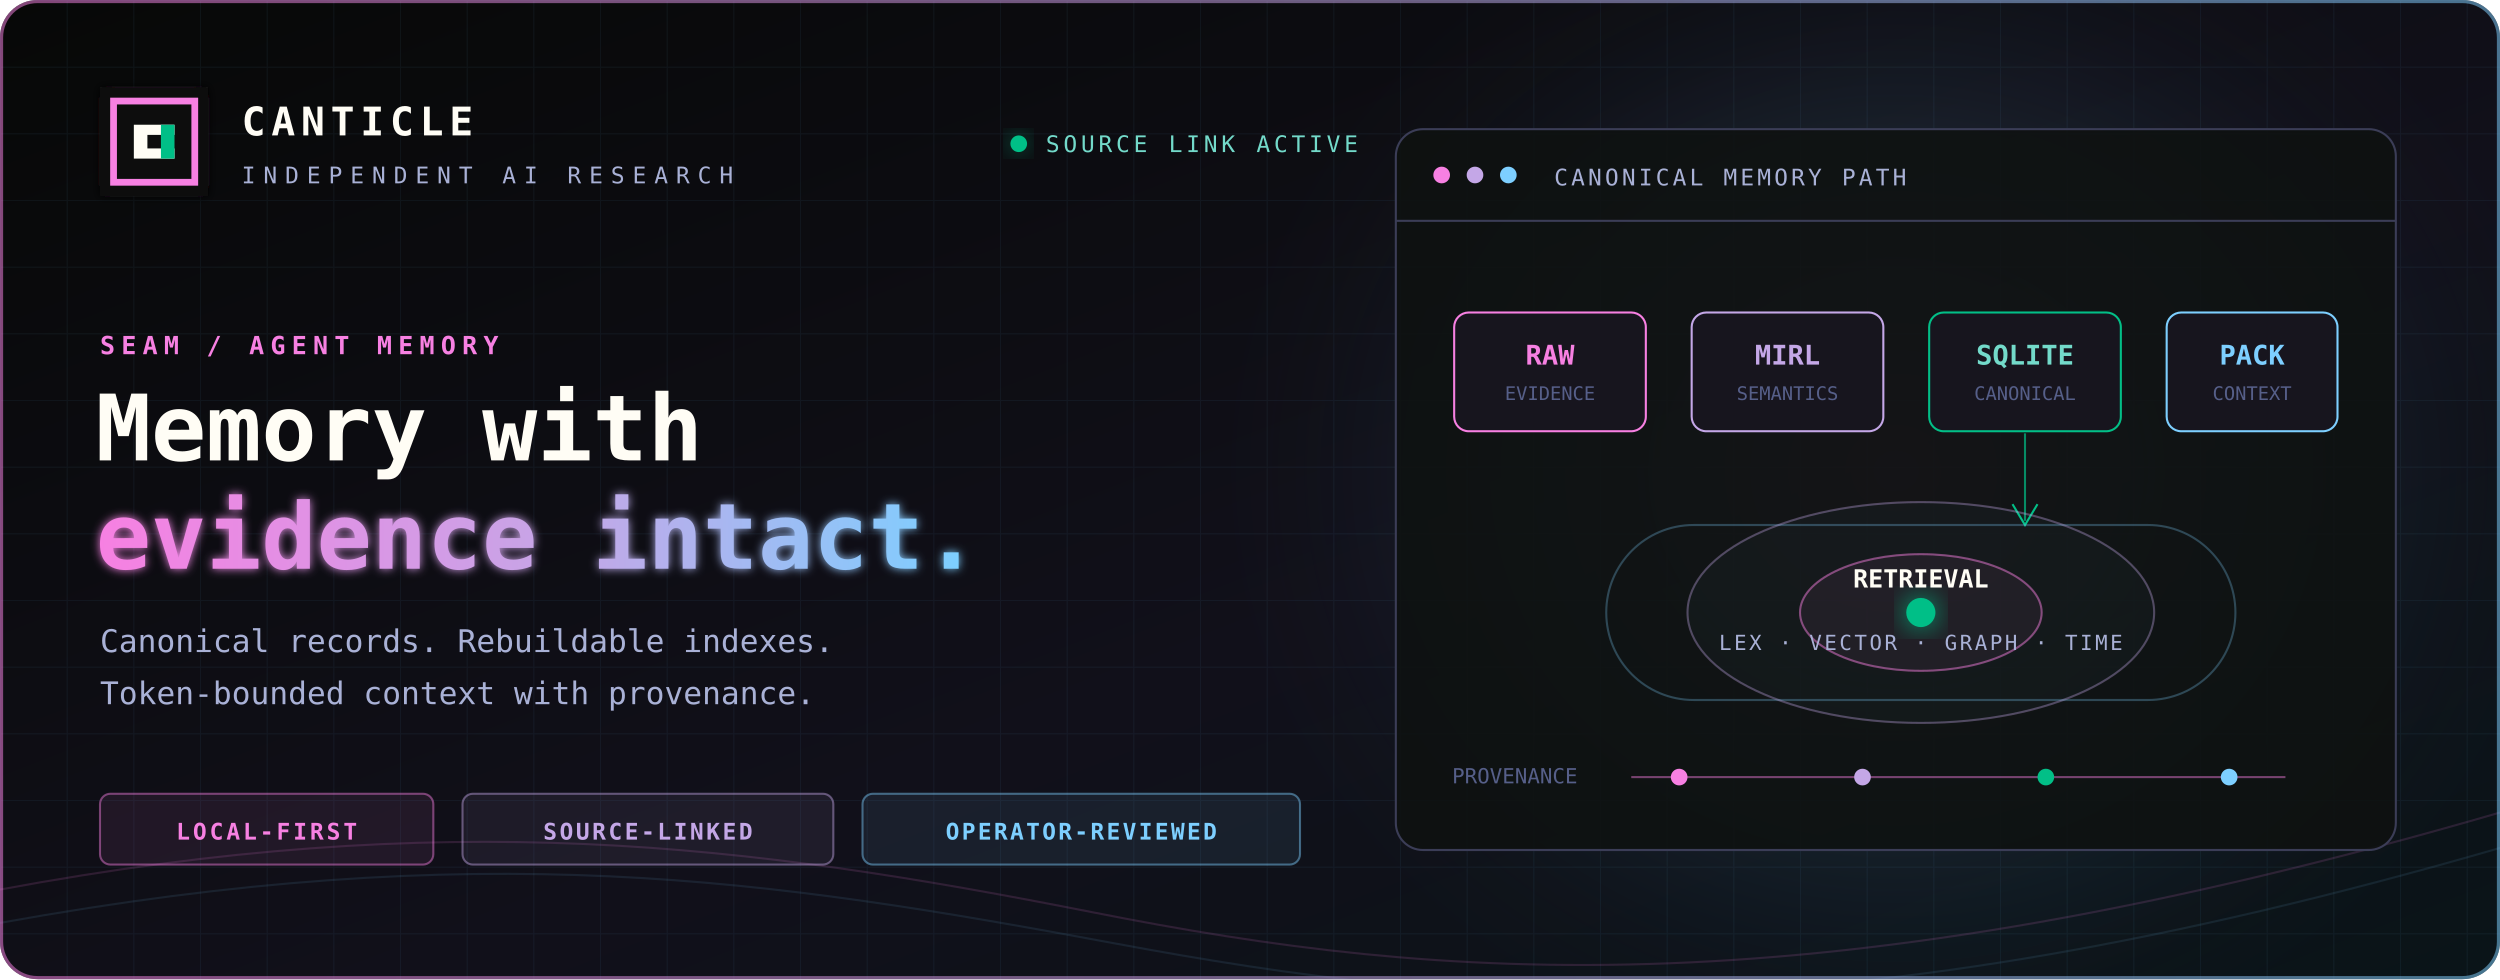
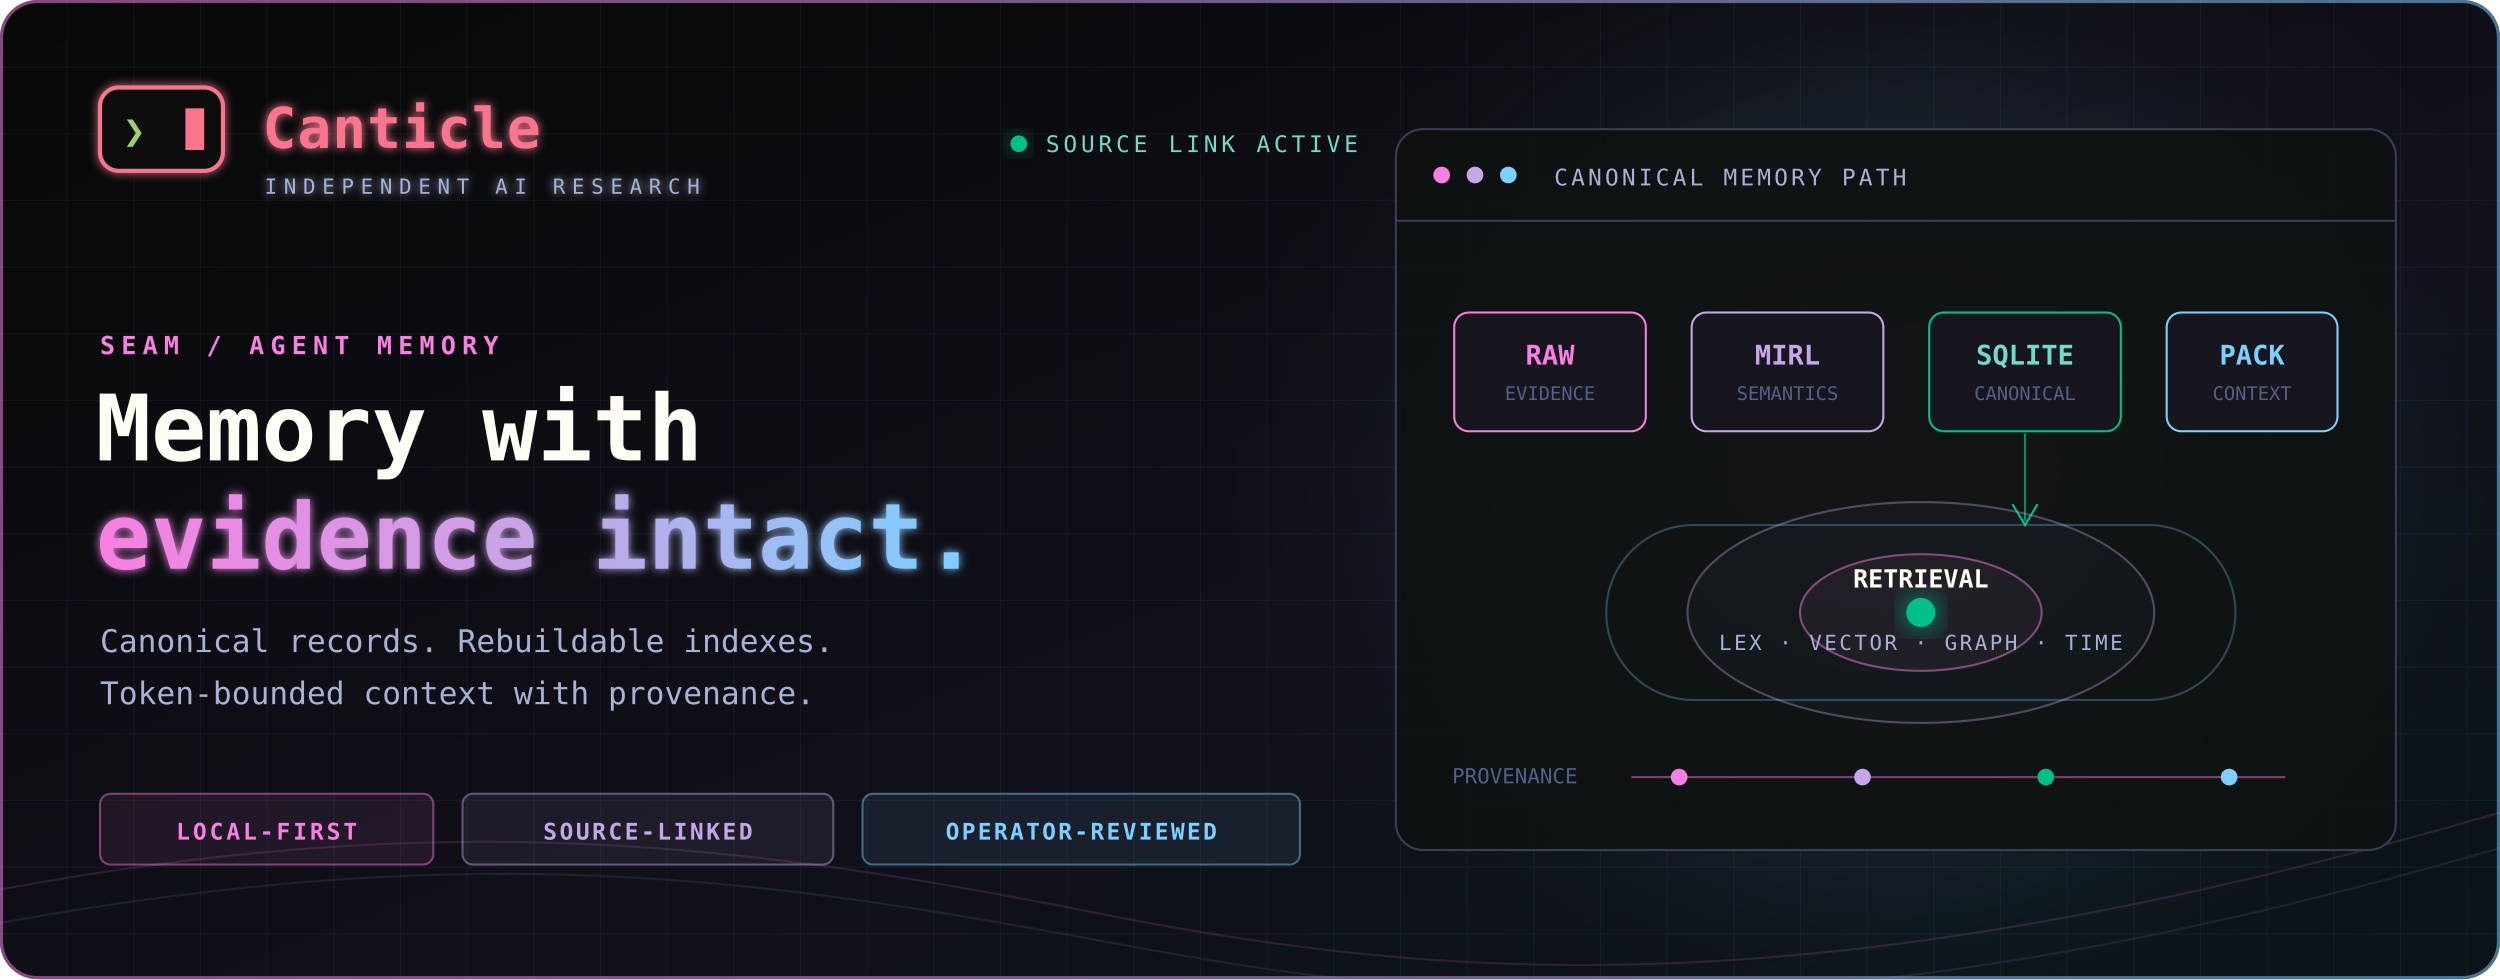
<svg xmlns="http://www.w3.org/2000/svg" viewBox="0 0 1200 470" role="img" aria-labelledby="title desc">
  <defs>
    <linearGradient id="bg" x1="0" y1="0" x2="1" y2="1">
      <stop offset="0" stop-color="#070807" />
      <stop offset="0.58" stop-color="#11101a" />
      <stop offset="1" stop-color="#0a1418" />
    </linearGradient>
    <linearGradient id="signal" x1="0" y1="0" x2="1" y2="0">
      <stop offset="0" stop-color="#f780e2" />
      <stop offset="0.55" stop-color="#c4a7e7" />
      <stop offset="1" stop-color="#7dcfff" />
    </linearGradient>
    <radialGradient id="halo" cx="50%" cy="50%" r="50%">
      <stop offset="0" stop-color="#f780e2" stop-opacity=".24" />
      <stop offset=".54" stop-color="#7dcfff" stop-opacity=".08" />
      <stop offset="1" stop-color="#070807" stop-opacity="0" />
    </radialGradient>
    <pattern id="grid" width="32" height="32" patternUnits="userSpaceOnUse">
      <path d="M32 0H0V32" fill="none" stroke="#7dcfff" stroke-opacity=".055" stroke-width="1" />
    </pattern>
    <filter id="glow" x="-40%" y="-40%" width="180%" height="180%">
      <feGaussianBlur stdDeviation="7" result="blur" />
      <feMerge>
        <feMergeNode in="blur" />
        <feMergeNode in="SourceGraphic" />
      </feMerge>
    </filter>
    <filter id="signal-glow" x="-30%" y="-40%" width="160%" height="180%">
      <feGaussianBlur stdDeviation="2.2" result="blur" />
      <feMerge>
        <feMergeNode in="blur" />
        <feMergeNode in="SourceGraphic" />
      </feMerge>
    </filter>
    <clipPath id="frame">
      <rect width="1200" height="470" rx="18" />
    </clipPath>
  </defs>
  <g clip-path="url(#frame)">
    <rect width="1200" height="470" fill="url(#bg)" />
    <rect width="1200" height="470" fill="url(#grid)" />
    <ellipse cx="910" cy="226" rx="340" ry="310" fill="url(#halo)" />
    <path d="M0 427C215 387 358 405 525 438S870 486 1200 390" fill="none" stroke="#f780e2" stroke-opacity=".14" stroke-width="1" />
    <path d="M0 443C232 401 369 422 536 453S876 501 1200 407" fill="none" stroke="#7dcfff" stroke-opacity=".1" stroke-width="1" />
    <g transform="translate(48 42)" filter="url(#signal-glow)">
-       <rect width="52" height="52" fill="#070807" />
-       <rect x="6.5" y="6.5" width="39" height="39" fill="#0e1110" stroke="#f780e2" stroke-width="3.25" />
-       <path d="M16.25 17.875h19.5v4.875h-13v6.5h13v4.875h-19.5z" fill="#fffdf5" />
-       <path d="M35.75 17.875h-6.5v16.25h6.5z" fill="#02bf87" />
+       <rect width="59" height="40" rx="9" fill="#0a0b0a" stroke="#f7768e" stroke-width="2">
+         <animate attributeName="stroke" values="#f7768e;#ff9e64;#e0af68;#9ece6a;#7dcfff;#7aa2f7;#e478d0;#f7768e" keyTimes="0;.14;.28;.42;.57;.71;.85;1" dur="8s" repeatCount="indefinite" />
+       </rect>
+       <text x="11" y="27" fill="#9ece6a" font-family="'Fira Code','JetBrains Mono','Cascadia Mono',ui-monospace,monospace" font-size="18" font-weight="700">❯</text>
+       <rect x="41" y="10" width="9" height="20" fill="#f7768e">
+         <animate attributeName="fill" values="#f7768e;#ff9e64;#e0af68;#9ece6a;#7dcfff;#7aa2f7;#e478d0;#f7768e" keyTimes="0;.14;.28;.42;.57;.71;.85;1" dur="8s" repeatCount="indefinite" />
+       </rect>
+       <text x="78" y="29" fill="#f7768e" font-family="'Fira Code','JetBrains Mono','Cascadia Mono',ui-monospace,monospace" font-size="27" font-weight="700" letter-spacing=".5">Canticle
+         <animate attributeName="fill" values="#f7768e;#ff9e64;#e0af68;#9ece6a;#7dcfff;#7aa2f7;#e478d0;#f7768e" keyTimes="0;.14;.28;.42;.57;.71;.85;1" dur="8s" repeatCount="indefinite" />
+       </text>
+       <text x="79" y="51" fill="#a9b1d6" font-family="ui-monospace, SFMono-Regular, Menlo, Consolas, monospace" font-size="10" letter-spacing="3.2">INDEPENDENT AI RESEARCH</text>
    </g>
-     <text x="116" y="65" fill="#fffdf5" font-family="ui-monospace, SFMono-Regular, Menlo, Consolas, monospace" font-size="19" font-weight="700" letter-spacing="2.8">CANTICLE</text>
-     <text x="116" y="88" fill="#a9b1d6" font-family="ui-monospace, SFMono-Regular, Menlo, Consolas, monospace" font-size="11" letter-spacing="3.8">INDEPENDENT AI RESEARCH</text>
    <circle cx="489" cy="69" r="4" fill="#02bf87" filter="url(#glow)" />
    <text x="502" y="73" fill="#73daca" font-family="ui-monospace, SFMono-Regular, Menlo, Consolas, monospace" font-size="11" letter-spacing="1.8">SOURCE LINK ACTIVE</text>
    <text x="48" y="170" fill="#f780e2" font-family="ui-monospace, SFMono-Regular, Menlo, Consolas, monospace" font-size="12" font-weight="700" letter-spacing="3">SEAM / AGENT MEMORY</text>
    <text x="46" y="221" fill="#fffdf5" font-family="ui-monospace, SFMono-Regular, Menlo, Consolas, monospace" font-size="44" font-weight="750">Memory with</text>
    <text x="46" y="273" fill="url(#signal)" filter="url(#signal-glow)" font-family="ui-monospace, SFMono-Regular, Menlo, Consolas, monospace" font-size="44" font-weight="750">evidence intact.</text>
    <text x="48" y="313" fill="#a9b1d6" font-family="ui-monospace, SFMono-Regular, Menlo, Consolas, monospace" font-size="15">Canonical records. Rebuildable indexes.</text>
    <text x="48" y="338" fill="#a9b1d6" font-family="ui-monospace, SFMono-Regular, Menlo, Consolas, monospace" font-size="15">Token-bounded context with provenance.</text>
    <g transform="translate(48 381)">
      <rect width="160" height="34" rx="5" fill="#f780e2" fill-opacity=".08" stroke="#f780e2" stroke-opacity=".45" />
      <text x="80" y="22" text-anchor="middle" fill="#f780e2" font-family="ui-monospace, SFMono-Regular, Menlo, Consolas, monospace" font-size="11" font-weight="700" letter-spacing="1.4">LOCAL-FIRST</text>
      <rect x="174" width="178" height="34" rx="5" fill="#c4a7e7" fill-opacity=".08" stroke="#c4a7e7" stroke-opacity=".45" />
      <text x="263" y="22" text-anchor="middle" fill="#c4a7e7" font-family="ui-monospace, SFMono-Regular, Menlo, Consolas, monospace" font-size="11" font-weight="700" letter-spacing="1.2">SOURCE-LINKED</text>
      <rect x="366" width="210" height="34" rx="5" fill="#7dcfff" fill-opacity=".08" stroke="#7dcfff" stroke-opacity=".45" />
      <text x="471" y="22" text-anchor="middle" fill="#7dcfff" font-family="ui-monospace, SFMono-Regular, Menlo, Consolas, monospace" font-size="11" font-weight="700" letter-spacing="1.1">OPERATOR-REVIEWED</text>
    </g>
    <g transform="translate(670 62)">
      <rect width="480" height="346" rx="13" fill="#0e1110" fill-opacity=".88" stroke="#3b3d57" />
      <path d="M0 44H480" stroke="#3b3d57" />
      <circle cx="22" cy="22" r="4" fill="#f780e2" />
      <circle cx="38" cy="22" r="4" fill="#c4a7e7" />
      <circle cx="54" cy="22" r="4" fill="#7dcfff" />
      <text x="76" y="27" fill="#a9b1d6" font-family="ui-monospace, SFMono-Regular, Menlo, Consolas, monospace" font-size="11" letter-spacing="1.5">CANONICAL MEMORY PATH</text>
      <g font-family="ui-monospace, SFMono-Regular, Menlo, Consolas, monospace">
        <path d="M70 116H386" stroke="url(#signal)" stroke-width="2" stroke-dasharray="5 7" />
        <path d="M377 109L390 116L377 123" fill="none" stroke="#7dcfff" stroke-width="2" />
        <g transform="translate(28 88)">
          <rect width="92" height="57" rx="7" fill="#17151e" stroke="#f780e2" />
          <text x="46" y="25" text-anchor="middle" fill="#f780e2" font-size="13" font-weight="700">RAW</text>
          <text x="46" y="42" text-anchor="middle" fill="#565f89" font-size="9">EVIDENCE</text>
        </g>
        <g transform="translate(142 88)">
          <rect width="92" height="57" rx="7" fill="#17151e" stroke="#c4a7e7" />
          <text x="46" y="25" text-anchor="middle" fill="#c4a7e7" font-size="13" font-weight="700">MIRL</text>
          <text x="46" y="42" text-anchor="middle" fill="#565f89" font-size="9">SEMANTICS</text>
        </g>
        <g transform="translate(256 88)">
          <rect width="92" height="57" rx="7" fill="#17151e" stroke="#02bf87" />
          <text x="46" y="25" text-anchor="middle" fill="#73daca" font-size="13" font-weight="700">SQLITE</text>
          <text x="46" y="42" text-anchor="middle" fill="#565f89" font-size="9">CANONICAL</text>
        </g>
        <g transform="translate(370 88)">
          <rect width="82" height="57" rx="7" fill="#17151e" stroke="#7dcfff" />
          <text x="41" y="25" text-anchor="middle" fill="#7dcfff" font-size="13" font-weight="700">PACK</text>
          <text x="41" y="42" text-anchor="middle" fill="#565f89" font-size="9">CONTEXT</text>
        </g>
        <path d="M302 146V188" stroke="#02bf87" stroke-opacity=".7" />
        <path d="M296 180L302 190L308 180" fill="none" stroke="#02bf87" />
        <rect x="101" y="190" width="302" height="84" rx="42" fill="none" stroke="#7dcfff" stroke-opacity=".28" />
        <ellipse cx="252" cy="232" rx="112" ry="53" fill="#7dcfff" fill-opacity=".03" stroke="#c4a7e7" stroke-opacity=".36" />
        <ellipse cx="252" cy="232" rx="58" ry="28" fill="#f780e2" fill-opacity=".06" stroke="#f780e2" stroke-opacity=".48" />
        <circle cx="252" cy="232" r="7" fill="#02bf87" filter="url(#glow)" />
        <text x="252" y="220" text-anchor="middle" fill="#fffdf5" font-size="12" font-weight="700">RETRIEVAL</text>
        <text x="252" y="250" text-anchor="middle" fill="#a9b1d6" font-size="10" letter-spacing="1.2">LEX · VECTOR · GRAPH · TIME</text>
        <text x="27" y="314" fill="#565f89" font-size="10">PROVENANCE</text>
        <path d="M113 311H427" stroke="#f780e2" stroke-opacity=".45" />
        <circle cx="136" cy="311" r="4" fill="#f780e2" />
        <circle cx="224" cy="311" r="4" fill="#c4a7e7" />
        <circle cx="312" cy="311" r="4" fill="#02bf87" />
        <circle cx="400" cy="311" r="4" fill="#7dcfff" />
      </g>
    </g>
  </g>
  <rect x=".75" y=".75" width="1198.5" height="468.5" rx="17.25" fill="none" stroke="url(#signal)" stroke-opacity=".52" stroke-width="1.5" />
</svg>
